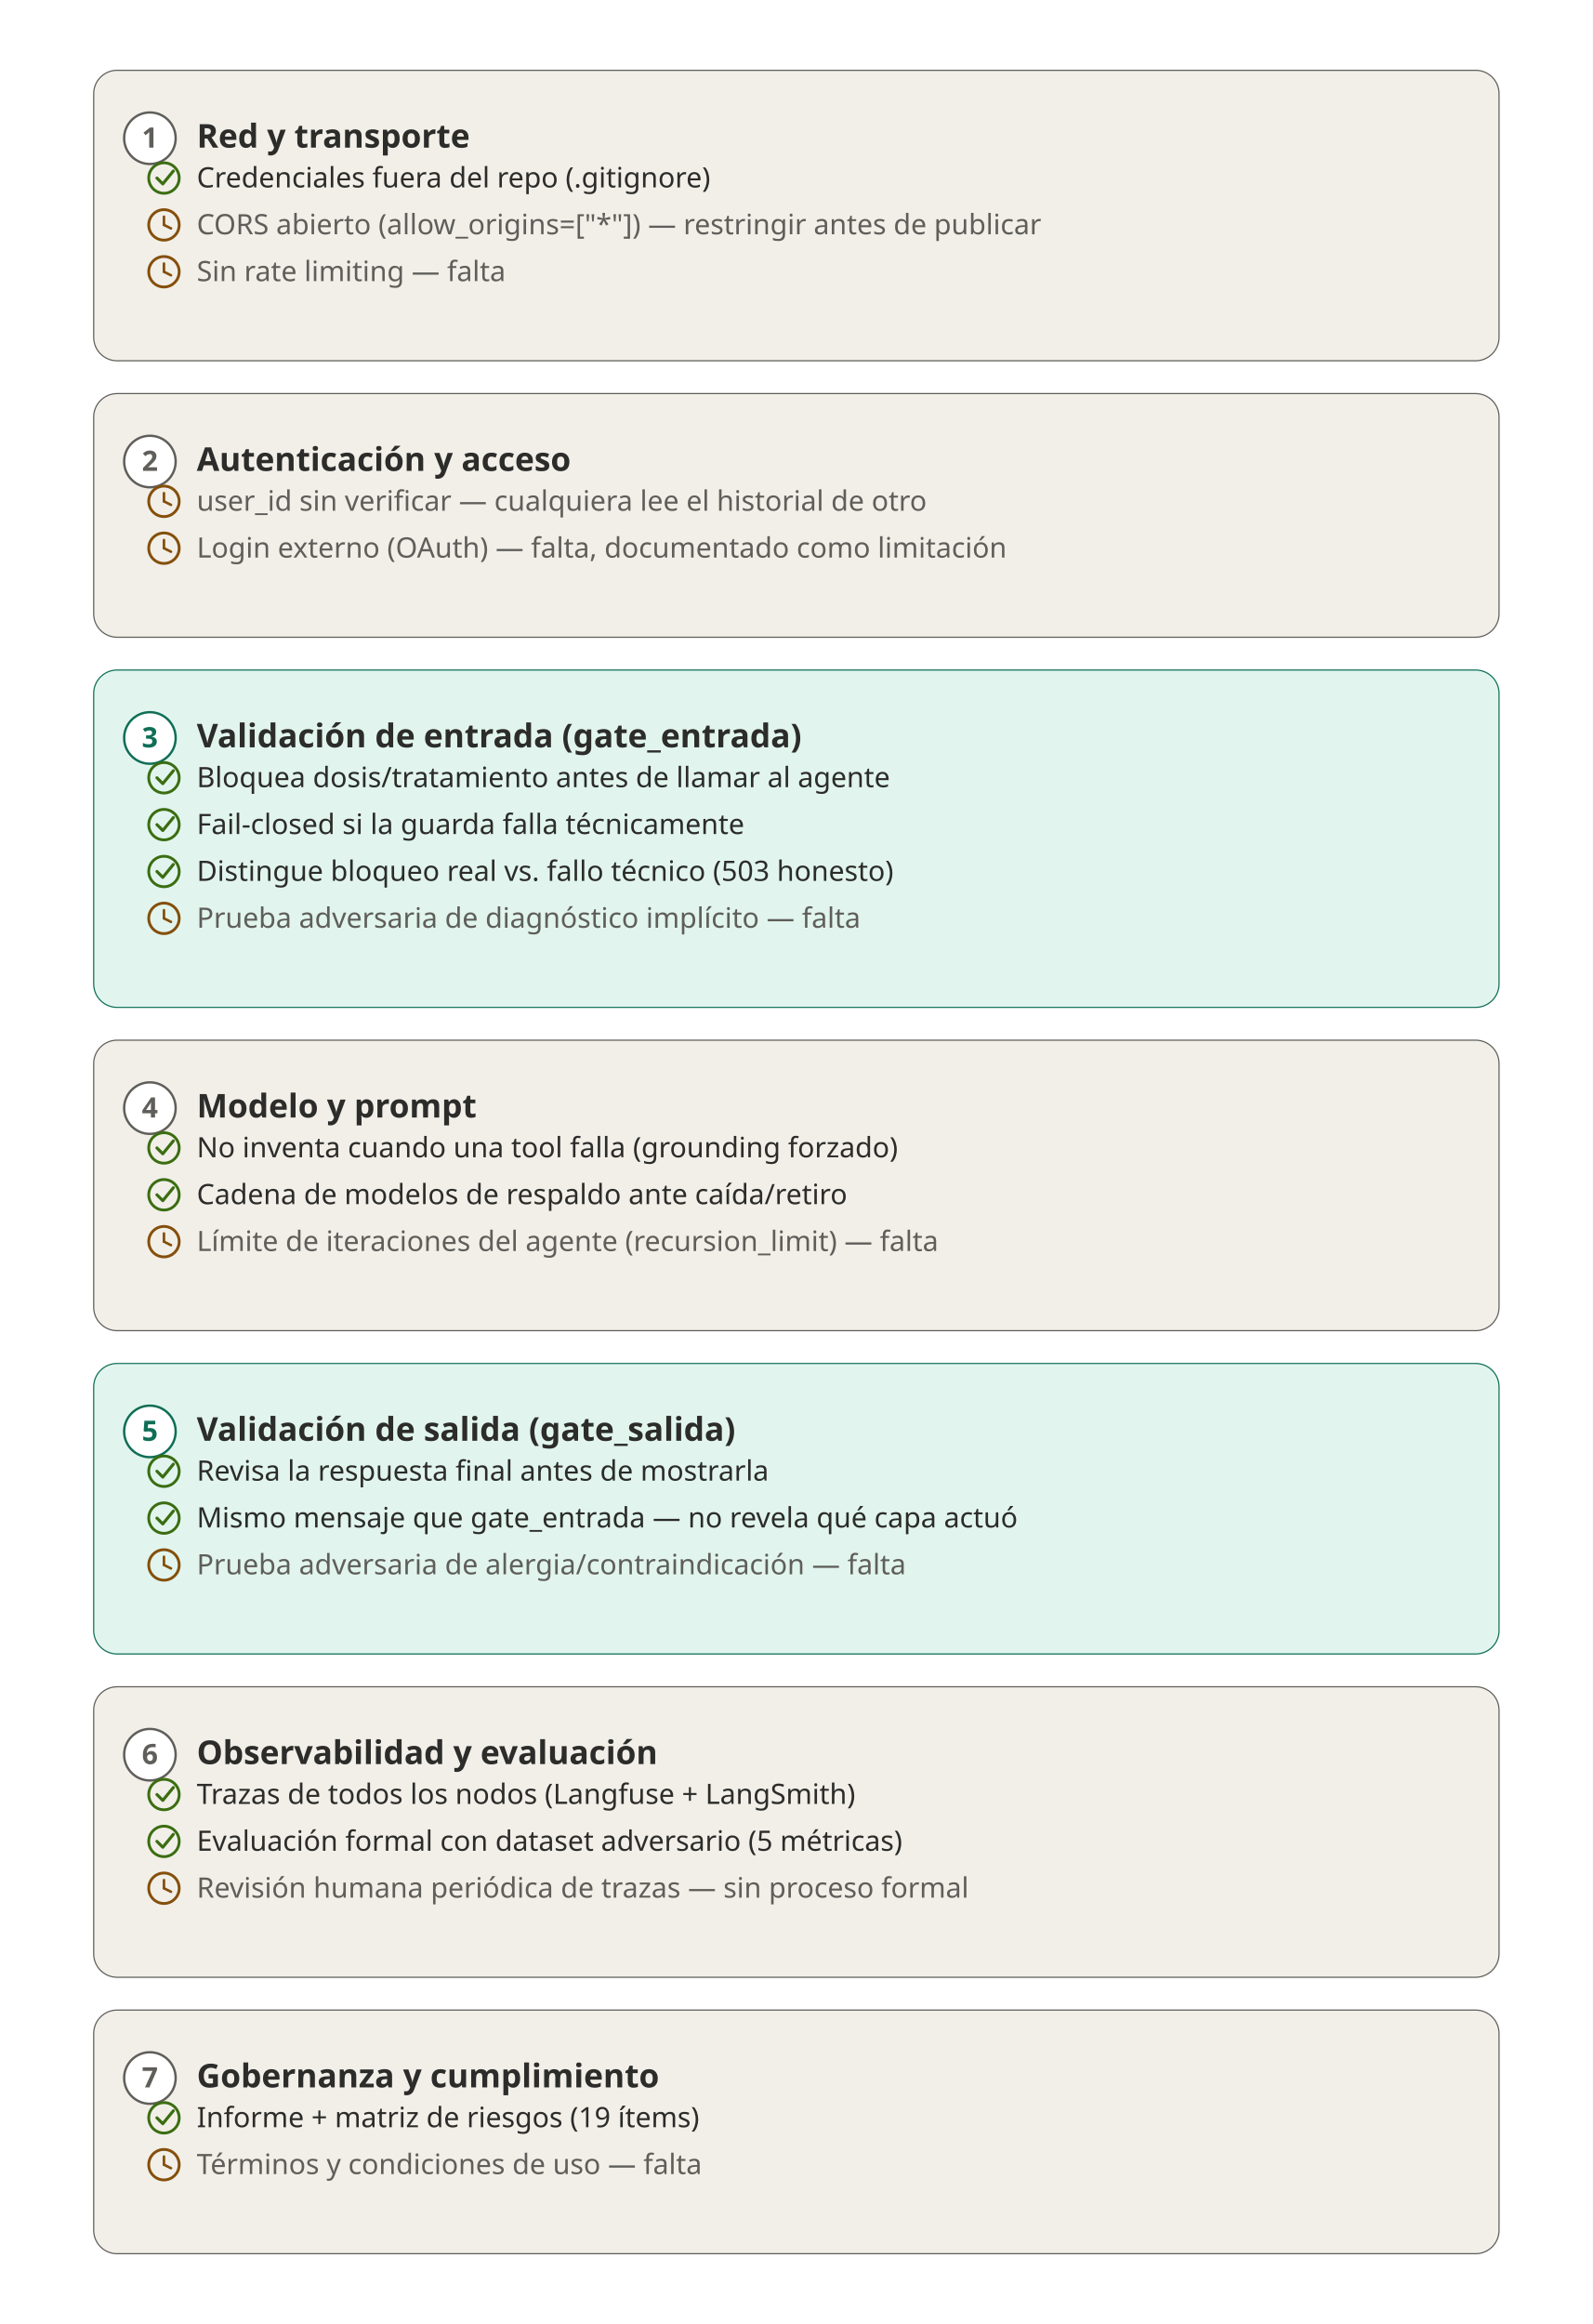
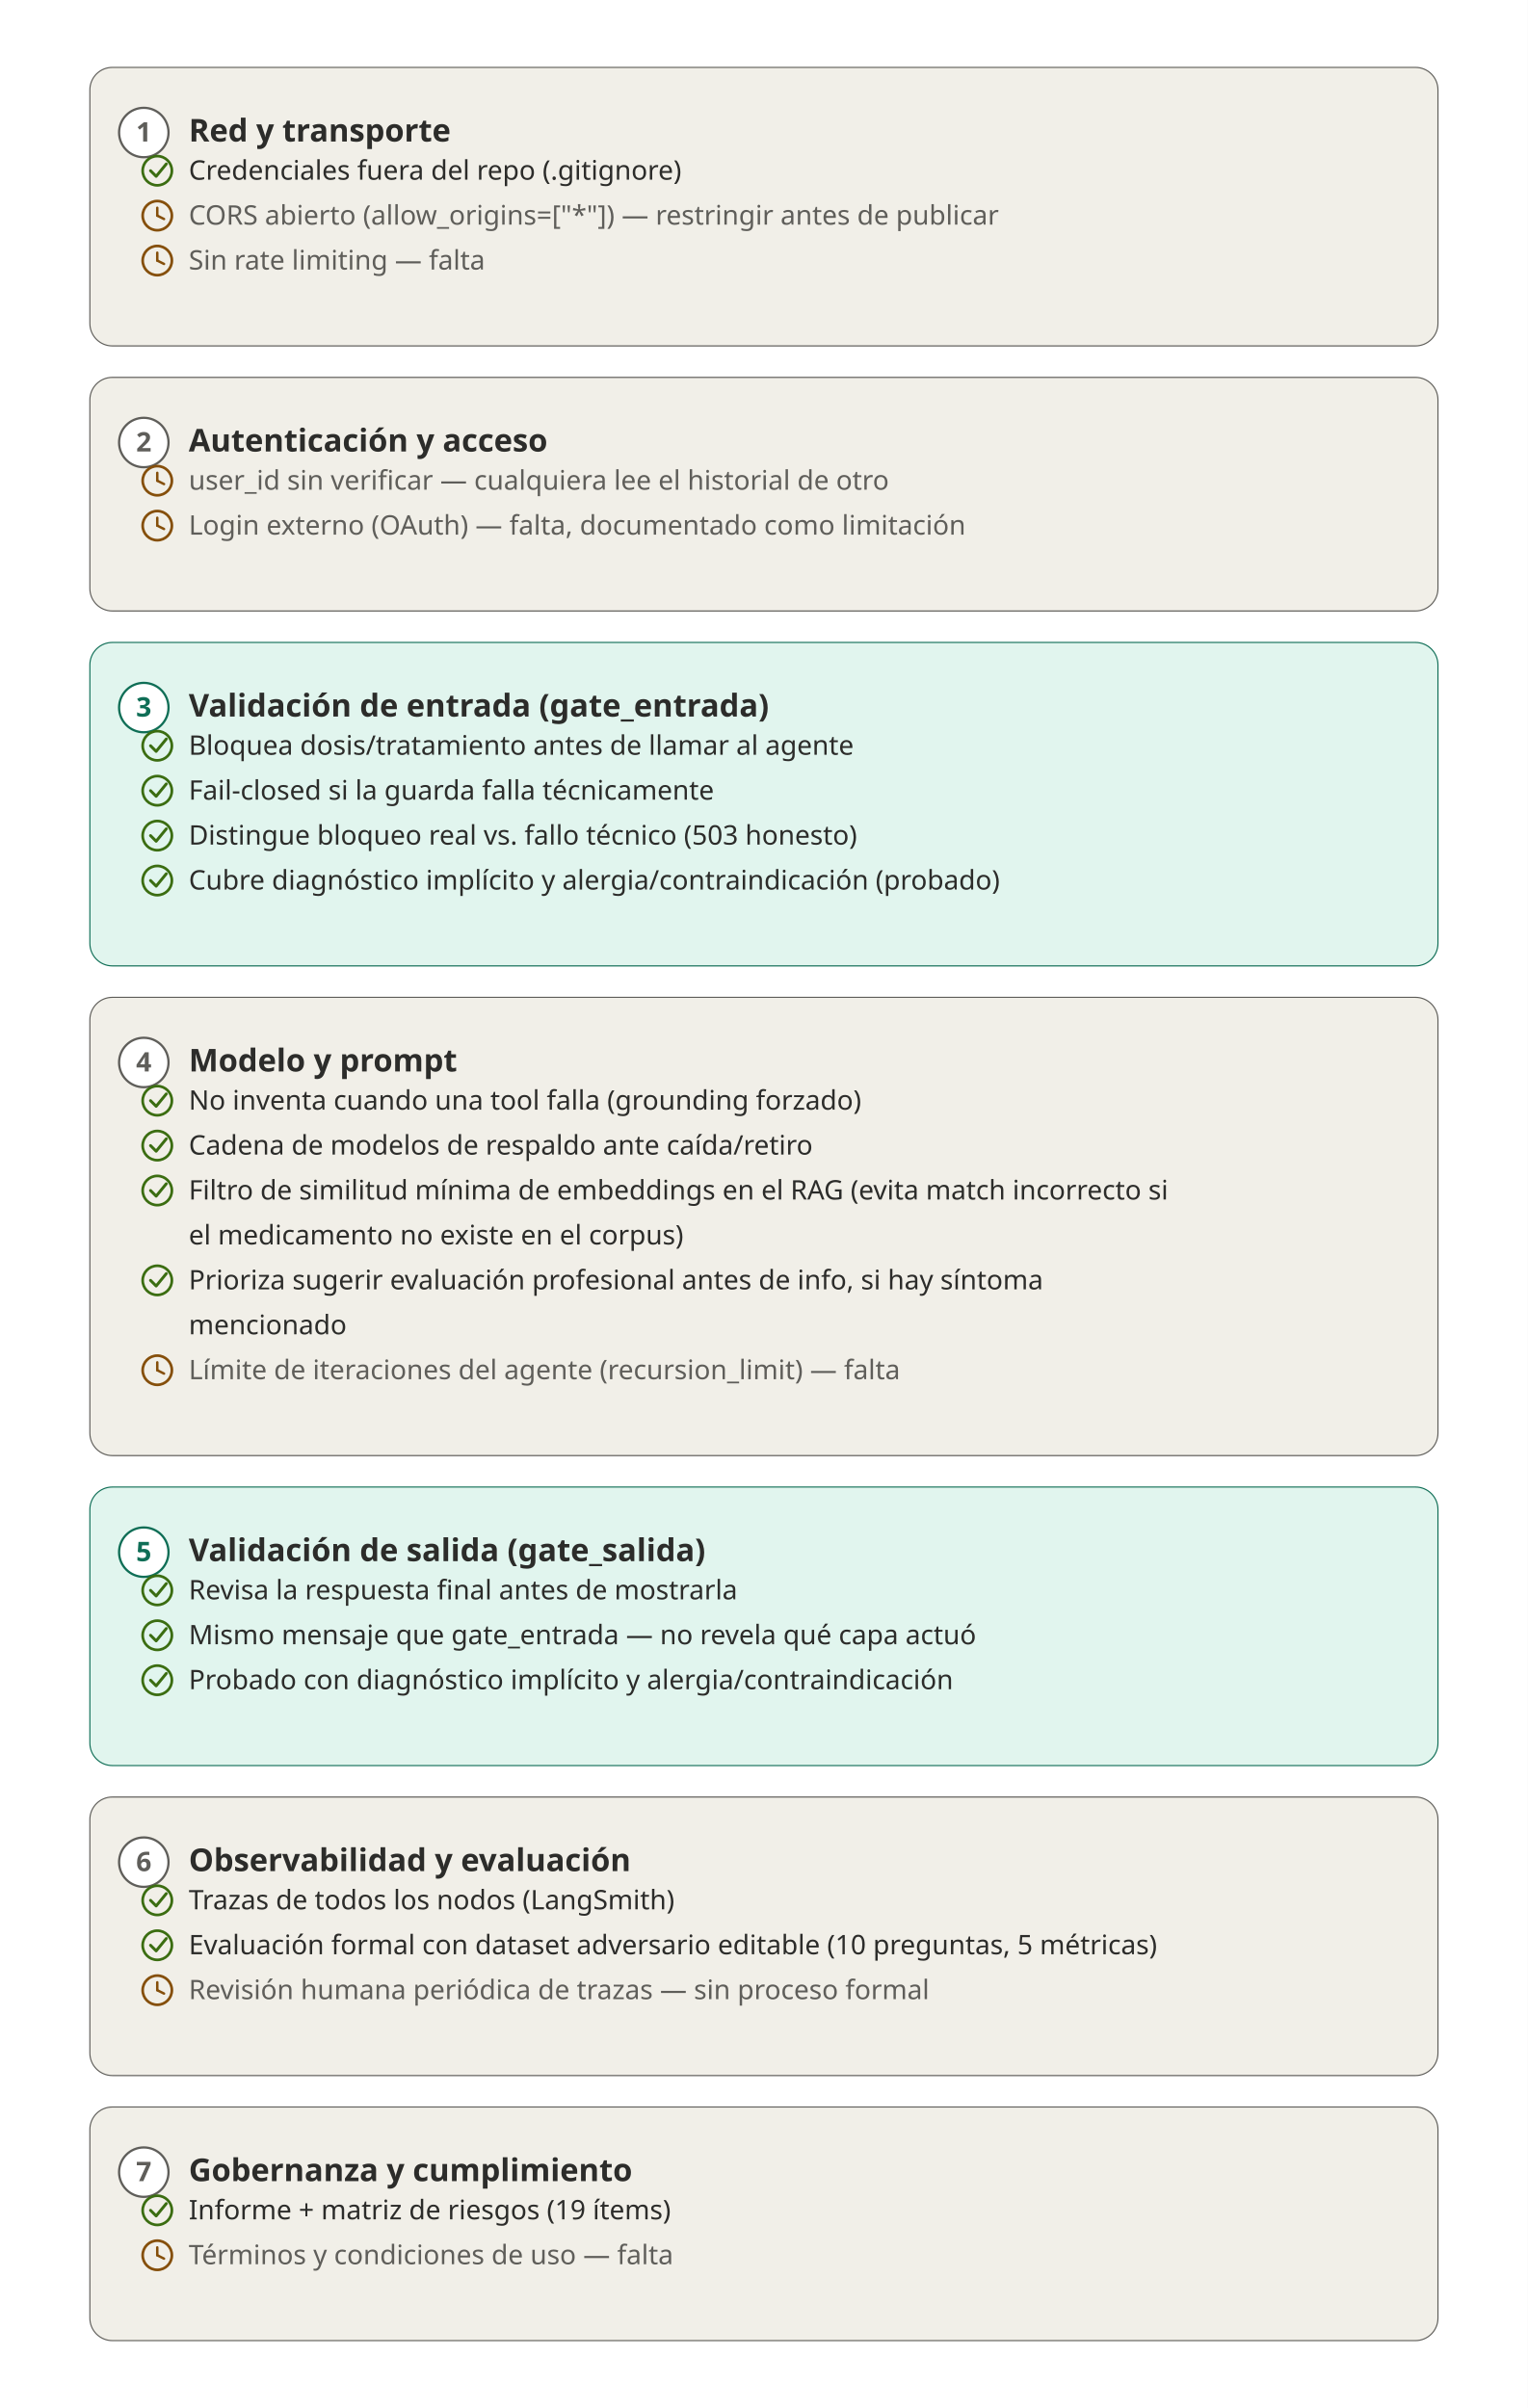
- <svg xmlns="http://www.w3.org/2000/svg" width="680" height="992" viewBox="0 0 680 992" role="img">
-   <rect width="680" height="992" fill="#ffffff" />
+ <svg xmlns="http://www.w3.org/2000/svg" width="680" height="1072" viewBox="0 0 680 1072" role="img">
+   <rect width="680" height="1072" fill="#ffffff" />
  <rect x="40" y="30" width="600" height="124" rx="10" fill="#f1efe8" stroke="#5f5e5a" stroke-width="0.5" />
  <circle cx="64" cy="59.0" r="11" fill="#ffffff" stroke="#5f5e5a" stroke-width="1" />
  <text x="64" y="63.0" text-anchor="middle" font-family="sans-serif" font-size="12" font-weight="700" fill="#5f5e5a">1</text>
  <text x="84" y="63.0" font-family="sans-serif" font-size="14" font-weight="700" fill="#2c2c2a">Red y transporte</text>
  <circle cx="70" cy="76" r="6.5" fill="none" stroke="#3b6d11" stroke-width="1.2" />
  <path d="M67,76 L69.5,78.5 L74,73" fill="none" stroke="#3b6d11" stroke-width="1.3" stroke-linecap="round" stroke-linejoin="round" />
  <text x="84" y="80" font-family="sans-serif" font-size="12" fill="#2c2c2a">Credenciales fuera del repo (.gitignore)</text>
  <circle cx="70" cy="96" r="6.5" fill="none" stroke="#854f0b" stroke-width="1.2" />
  <line x1="70" y1="92.5" x2="70" y2="96" stroke="#854f0b" stroke-width="1.1" stroke-linecap="round" />
  <line x1="70" y1="96" x2="73" y2="97.5" stroke="#854f0b" stroke-width="1.1" stroke-linecap="round" />
  <text x="84" y="100" font-family="sans-serif" font-size="12" fill="#5f5e5a">CORS abierto (allow_origins=["*"]) — restringir antes de publicar</text>
  <circle cx="70" cy="116" r="6.5" fill="none" stroke="#854f0b" stroke-width="1.2" />
  <line x1="70" y1="112.5" x2="70" y2="116" stroke="#854f0b" stroke-width="1.1" stroke-linecap="round" />
  <line x1="70" y1="116" x2="73" y2="117.5" stroke="#854f0b" stroke-width="1.1" stroke-linecap="round" />
  <text x="84" y="120" font-family="sans-serif" font-size="12" fill="#5f5e5a">Sin rate limiting — falta</text>
  <rect x="40" y="168" width="600" height="104" rx="10" fill="#f1efe8" stroke="#5f5e5a" stroke-width="0.5" />
  <circle cx="64" cy="197.0" r="11" fill="#ffffff" stroke="#5f5e5a" stroke-width="1" />
  <text x="64" y="201.0" text-anchor="middle" font-family="sans-serif" font-size="12" font-weight="700" fill="#5f5e5a">2</text>
  <text x="84" y="201.0" font-family="sans-serif" font-size="14" font-weight="700" fill="#2c2c2a">Autenticación y acceso</text>
  <circle cx="70" cy="214" r="6.5" fill="none" stroke="#854f0b" stroke-width="1.2" />
  <line x1="70" y1="210.5" x2="70" y2="214" stroke="#854f0b" stroke-width="1.1" stroke-linecap="round" />
  <line x1="70" y1="214" x2="73" y2="215.5" stroke="#854f0b" stroke-width="1.1" stroke-linecap="round" />
  <text x="84" y="218" font-family="sans-serif" font-size="12" fill="#5f5e5a">user_id sin verificar — cualquiera lee el historial de otro</text>
  <circle cx="70" cy="234" r="6.5" fill="none" stroke="#854f0b" stroke-width="1.2" />
  <line x1="70" y1="230.5" x2="70" y2="234" stroke="#854f0b" stroke-width="1.1" stroke-linecap="round" />
  <line x1="70" y1="234" x2="73" y2="235.5" stroke="#854f0b" stroke-width="1.1" stroke-linecap="round" />
  <text x="84" y="238" font-family="sans-serif" font-size="12" fill="#5f5e5a">Login externo (OAuth) — falta, documentado como limitación</text>
  <rect x="40" y="286" width="600" height="144" rx="10" fill="#e1f5ee" stroke="#0f6e56" stroke-width="0.5" />
  <circle cx="64" cy="315.0" r="11" fill="#ffffff" stroke="#0f6e56" stroke-width="1" />
  <text x="64" y="319.0" text-anchor="middle" font-family="sans-serif" font-size="12" font-weight="700" fill="#0f6e56">3</text>
  <text x="84" y="319.0" font-family="sans-serif" font-size="14" font-weight="700" fill="#2c2c2a">Validación de entrada (gate_entrada)</text>
  <circle cx="70" cy="332" r="6.5" fill="none" stroke="#3b6d11" stroke-width="1.2" />
  <path d="M67,332 L69.5,334.5 L74,329" fill="none" stroke="#3b6d11" stroke-width="1.3" stroke-linecap="round" stroke-linejoin="round" />
  <text x="84" y="336" font-family="sans-serif" font-size="12" fill="#2c2c2a">Bloquea dosis/tratamiento antes de llamar al agente</text>
  <circle cx="70" cy="352" r="6.5" fill="none" stroke="#3b6d11" stroke-width="1.2" />
  <path d="M67,352 L69.5,354.5 L74,349" fill="none" stroke="#3b6d11" stroke-width="1.3" stroke-linecap="round" stroke-linejoin="round" />
  <text x="84" y="356" font-family="sans-serif" font-size="12" fill="#2c2c2a">Fail-closed si la guarda falla técnicamente</text>
  <circle cx="70" cy="372" r="6.5" fill="none" stroke="#3b6d11" stroke-width="1.2" />
  <path d="M67,372 L69.5,374.5 L74,369" fill="none" stroke="#3b6d11" stroke-width="1.3" stroke-linecap="round" stroke-linejoin="round" />
  <text x="84" y="376" font-family="sans-serif" font-size="12" fill="#2c2c2a">Distingue bloqueo real vs. fallo técnico (503 honesto)</text>
-   <circle cx="70" cy="392" r="6.5" fill="none" stroke="#854f0b" stroke-width="1.2" />
-   <line x1="70" y1="388.5" x2="70" y2="392" stroke="#854f0b" stroke-width="1.1" stroke-linecap="round" />
-   <line x1="70" y1="392" x2="73" y2="393.5" stroke="#854f0b" stroke-width="1.1" stroke-linecap="round" />
-   <text x="84" y="396" font-family="sans-serif" font-size="12" fill="#5f5e5a">Prueba adversaria de diagnóstico implícito — falta</text>
-   <rect x="40" y="444" width="600" height="124" rx="10" fill="#f1efe8" stroke="#5f5e5a" stroke-width="0.5" />
+   <circle cx="70" cy="392" r="6.5" fill="none" stroke="#3b6d11" stroke-width="1.2" />
+   <path d="M67,392 L69.5,394.5 L74,389" fill="none" stroke="#3b6d11" stroke-width="1.3" stroke-linecap="round" stroke-linejoin="round" />
+   <text x="84" y="396" font-family="sans-serif" font-size="12" fill="#2c2c2a">Cubre diagnóstico implícito y alergia/contraindicación (probado)</text>
+   <rect x="40" y="444" width="600" height="204" rx="10" fill="#f1efe8" stroke="#5f5e5a" stroke-width="0.5" />
  <circle cx="64" cy="473.0" r="11" fill="#ffffff" stroke="#5f5e5a" stroke-width="1" />
  <text x="64" y="477.0" text-anchor="middle" font-family="sans-serif" font-size="12" font-weight="700" fill="#5f5e5a">4</text>
  <text x="84" y="477.0" font-family="sans-serif" font-size="14" font-weight="700" fill="#2c2c2a">Modelo y prompt</text>
  <circle cx="70" cy="490" r="6.5" fill="none" stroke="#3b6d11" stroke-width="1.2" />
  <path d="M67,490 L69.5,492.5 L74,487" fill="none" stroke="#3b6d11" stroke-width="1.3" stroke-linecap="round" stroke-linejoin="round" />
  <text x="84" y="494" font-family="sans-serif" font-size="12" fill="#2c2c2a">No inventa cuando una tool falla (grounding forzado)</text>
  <circle cx="70" cy="510" r="6.5" fill="none" stroke="#3b6d11" stroke-width="1.2" />
  <path d="M67,510 L69.5,512.5 L74,507" fill="none" stroke="#3b6d11" stroke-width="1.3" stroke-linecap="round" stroke-linejoin="round" />
  <text x="84" y="514" font-family="sans-serif" font-size="12" fill="#2c2c2a">Cadena de modelos de respaldo ante caída/retiro</text>
-   <circle cx="70" cy="530" r="6.5" fill="none" stroke="#854f0b" stroke-width="1.2" />
-   <line x1="70" y1="526.5" x2="70" y2="530" stroke="#854f0b" stroke-width="1.1" stroke-linecap="round" />
-   <line x1="70" y1="530" x2="73" y2="531.5" stroke="#854f0b" stroke-width="1.1" stroke-linecap="round" />
-   <text x="84" y="534" font-family="sans-serif" font-size="12" fill="#5f5e5a">Límite de iteraciones del agente (recursion_limit) — falta</text>
-   <rect x="40" y="582" width="600" height="124" rx="10" fill="#e1f5ee" stroke="#0f6e56" stroke-width="0.5" />
-   <circle cx="64" cy="611.0" r="11" fill="#ffffff" stroke="#0f6e56" stroke-width="1" />
-   <text x="64" y="615.0" text-anchor="middle" font-family="sans-serif" font-size="12" font-weight="700" fill="#0f6e56">5</text>
-   <text x="84" y="615.0" font-family="sans-serif" font-size="14" font-weight="700" fill="#2c2c2a">Validación de salida (gate_salida)</text>
-   <circle cx="70" cy="628" r="6.5" fill="none" stroke="#3b6d11" stroke-width="1.2" />
-   <path d="M67,628 L69.5,630.5 L74,625" fill="none" stroke="#3b6d11" stroke-width="1.3" stroke-linecap="round" stroke-linejoin="round" />
-   <text x="84" y="632" font-family="sans-serif" font-size="12" fill="#2c2c2a">Revisa la respuesta final antes de mostrarla</text>
-   <circle cx="70" cy="648" r="6.5" fill="none" stroke="#3b6d11" stroke-width="1.2" />
-   <path d="M67,648 L69.5,650.5 L74,645" fill="none" stroke="#3b6d11" stroke-width="1.3" stroke-linecap="round" stroke-linejoin="round" />
-   <text x="84" y="652" font-family="sans-serif" font-size="12" fill="#2c2c2a">Mismo mensaje que gate_entrada — no revela qué capa actuó</text>
-   <circle cx="70" cy="668" r="6.5" fill="none" stroke="#854f0b" stroke-width="1.2" />
-   <line x1="70" y1="664.5" x2="70" y2="668" stroke="#854f0b" stroke-width="1.1" stroke-linecap="round" />
-   <line x1="70" y1="668" x2="73" y2="669.5" stroke="#854f0b" stroke-width="1.1" stroke-linecap="round" />
-   <text x="84" y="672" font-family="sans-serif" font-size="12" fill="#5f5e5a">Prueba adversaria de alergia/contraindicación — falta</text>
-   <rect x="40" y="720" width="600" height="124" rx="10" fill="#f1efe8" stroke="#5f5e5a" stroke-width="0.5" />
-   <circle cx="64" cy="749.0" r="11" fill="#ffffff" stroke="#5f5e5a" stroke-width="1" />
-   <text x="64" y="753.0" text-anchor="middle" font-family="sans-serif" font-size="12" font-weight="700" fill="#5f5e5a">6</text>
-   <text x="84" y="753.0" font-family="sans-serif" font-size="14" font-weight="700" fill="#2c2c2a">Observabilidad y evaluación</text>
-   <circle cx="70" cy="766" r="6.5" fill="none" stroke="#3b6d11" stroke-width="1.2" />
-   <path d="M67,766 L69.5,768.5 L74,763" fill="none" stroke="#3b6d11" stroke-width="1.3" stroke-linecap="round" stroke-linejoin="round" />
-   <text x="84" y="770" font-family="sans-serif" font-size="12" fill="#2c2c2a">Trazas de todos los nodos (Langfuse + LangSmith)</text>
-   <circle cx="70" cy="786" r="6.5" fill="none" stroke="#3b6d11" stroke-width="1.2" />
-   <path d="M67,786 L69.5,788.5 L74,783" fill="none" stroke="#3b6d11" stroke-width="1.3" stroke-linecap="round" stroke-linejoin="round" />
-   <text x="84" y="790" font-family="sans-serif" font-size="12" fill="#2c2c2a">Evaluación formal con dataset adversario (5 métricas)</text>
-   <circle cx="70" cy="806" r="6.5" fill="none" stroke="#854f0b" stroke-width="1.2" />
-   <line x1="70" y1="802.5" x2="70" y2="806" stroke="#854f0b" stroke-width="1.1" stroke-linecap="round" />
-   <line x1="70" y1="806" x2="73" y2="807.5" stroke="#854f0b" stroke-width="1.1" stroke-linecap="round" />
-   <text x="84" y="810" font-family="sans-serif" font-size="12" fill="#5f5e5a">Revisión humana periódica de trazas — sin proceso formal</text>
-   <rect x="40" y="858" width="600" height="104" rx="10" fill="#f1efe8" stroke="#5f5e5a" stroke-width="0.5" />
-   <circle cx="64" cy="887.0" r="11" fill="#ffffff" stroke="#5f5e5a" stroke-width="1" />
-   <text x="64" y="891.0" text-anchor="middle" font-family="sans-serif" font-size="12" font-weight="700" fill="#5f5e5a">7</text>
-   <text x="84" y="891.0" font-family="sans-serif" font-size="14" font-weight="700" fill="#2c2c2a">Gobernanza y cumplimiento</text>
-   <circle cx="70" cy="904" r="6.5" fill="none" stroke="#3b6d11" stroke-width="1.2" />
-   <path d="M67,904 L69.5,906.5 L74,901" fill="none" stroke="#3b6d11" stroke-width="1.3" stroke-linecap="round" stroke-linejoin="round" />
-   <text x="84" y="908" font-family="sans-serif" font-size="12" fill="#2c2c2a">Informe + matriz de riesgos (19 ítems)</text>
-   <circle cx="70" cy="924" r="6.5" fill="none" stroke="#854f0b" stroke-width="1.2" />
-   <line x1="70" y1="920.5" x2="70" y2="924" stroke="#854f0b" stroke-width="1.1" stroke-linecap="round" />
-   <line x1="70" y1="924" x2="73" y2="925.5" stroke="#854f0b" stroke-width="1.1" stroke-linecap="round" />
-   <text x="84" y="928" font-family="sans-serif" font-size="12" fill="#5f5e5a">Términos y condiciones de uso — falta</text>
+   <circle cx="70" cy="530" r="6.5" fill="none" stroke="#3b6d11" stroke-width="1.2" />
+   <path d="M67,530 L69.5,532.5 L74,527" fill="none" stroke="#3b6d11" stroke-width="1.3" stroke-linecap="round" stroke-linejoin="round" />
+   <text x="84" y="534" font-family="sans-serif" font-size="12" fill="#2c2c2a">Filtro de similitud mínima de embeddings en el RAG (evita match incorrecto si</text>
+   <text x="84" y="554" font-family="sans-serif" font-size="12" fill="#2c2c2a">el medicamento no existe en el corpus)</text>
+   <circle cx="70" cy="570" r="6.5" fill="none" stroke="#3b6d11" stroke-width="1.2" />
+   <path d="M67,570 L69.5,572.5 L74,567" fill="none" stroke="#3b6d11" stroke-width="1.3" stroke-linecap="round" stroke-linejoin="round" />
+   <text x="84" y="574" font-family="sans-serif" font-size="12" fill="#2c2c2a">Prioriza sugerir evaluación profesional antes de info, si hay síntoma</text>
+   <text x="84" y="594" font-family="sans-serif" font-size="12" fill="#2c2c2a">mencionado</text>
+   <circle cx="70" cy="610" r="6.5" fill="none" stroke="#854f0b" stroke-width="1.2" />
+   <line x1="70" y1="606.5" x2="70" y2="610" stroke="#854f0b" stroke-width="1.1" stroke-linecap="round" />
+   <line x1="70" y1="610" x2="73" y2="611.5" stroke="#854f0b" stroke-width="1.1" stroke-linecap="round" />
+   <text x="84" y="614" font-family="sans-serif" font-size="12" fill="#5f5e5a">Límite de iteraciones del agente (recursion_limit) — falta</text>
+   <rect x="40" y="662" width="600" height="124" rx="10" fill="#e1f5ee" stroke="#0f6e56" stroke-width="0.5" />
+   <circle cx="64" cy="691.0" r="11" fill="#ffffff" stroke="#0f6e56" stroke-width="1" />
+   <text x="64" y="695.0" text-anchor="middle" font-family="sans-serif" font-size="12" font-weight="700" fill="#0f6e56">5</text>
+   <text x="84" y="695.0" font-family="sans-serif" font-size="14" font-weight="700" fill="#2c2c2a">Validación de salida (gate_salida)</text>
+   <circle cx="70" cy="708" r="6.5" fill="none" stroke="#3b6d11" stroke-width="1.2" />
+   <path d="M67,708 L69.5,710.5 L74,705" fill="none" stroke="#3b6d11" stroke-width="1.3" stroke-linecap="round" stroke-linejoin="round" />
+   <text x="84" y="712" font-family="sans-serif" font-size="12" fill="#2c2c2a">Revisa la respuesta final antes de mostrarla</text>
+   <circle cx="70" cy="728" r="6.5" fill="none" stroke="#3b6d11" stroke-width="1.2" />
+   <path d="M67,728 L69.5,730.5 L74,725" fill="none" stroke="#3b6d11" stroke-width="1.3" stroke-linecap="round" stroke-linejoin="round" />
+   <text x="84" y="732" font-family="sans-serif" font-size="12" fill="#2c2c2a">Mismo mensaje que gate_entrada — no revela qué capa actuó</text>
+   <circle cx="70" cy="748" r="6.5" fill="none" stroke="#3b6d11" stroke-width="1.2" />
+   <path d="M67,748 L69.5,750.5 L74,745" fill="none" stroke="#3b6d11" stroke-width="1.3" stroke-linecap="round" stroke-linejoin="round" />
+   <text x="84" y="752" font-family="sans-serif" font-size="12" fill="#2c2c2a">Probado con diagnóstico implícito y alergia/contraindicación</text>
+   <rect x="40" y="800" width="600" height="124" rx="10" fill="#f1efe8" stroke="#5f5e5a" stroke-width="0.5" />
+   <circle cx="64" cy="829.0" r="11" fill="#ffffff" stroke="#5f5e5a" stroke-width="1" />
+   <text x="64" y="833.0" text-anchor="middle" font-family="sans-serif" font-size="12" font-weight="700" fill="#5f5e5a">6</text>
+   <text x="84" y="833.0" font-family="sans-serif" font-size="14" font-weight="700" fill="#2c2c2a">Observabilidad y evaluación</text>
+   <circle cx="70" cy="846" r="6.5" fill="none" stroke="#3b6d11" stroke-width="1.2" />
+   <path d="M67,846 L69.5,848.5 L74,843" fill="none" stroke="#3b6d11" stroke-width="1.3" stroke-linecap="round" stroke-linejoin="round" />
+   <text x="84" y="850" font-family="sans-serif" font-size="12" fill="#2c2c2a">Trazas de todos los nodos (LangSmith)</text>
+   <circle cx="70" cy="866" r="6.5" fill="none" stroke="#3b6d11" stroke-width="1.2" />
+   <path d="M67,866 L69.5,868.5 L74,863" fill="none" stroke="#3b6d11" stroke-width="1.3" stroke-linecap="round" stroke-linejoin="round" />
+   <text x="84" y="870" font-family="sans-serif" font-size="12" fill="#2c2c2a">Evaluación formal con dataset adversario editable (10 preguntas, 5 métricas)</text>
+   <circle cx="70" cy="886" r="6.5" fill="none" stroke="#854f0b" stroke-width="1.2" />
+   <line x1="70" y1="882.5" x2="70" y2="886" stroke="#854f0b" stroke-width="1.1" stroke-linecap="round" />
+   <line x1="70" y1="886" x2="73" y2="887.5" stroke="#854f0b" stroke-width="1.1" stroke-linecap="round" />
+   <text x="84" y="890" font-family="sans-serif" font-size="12" fill="#5f5e5a">Revisión humana periódica de trazas — sin proceso formal</text>
+   <rect x="40" y="938" width="600" height="104" rx="10" fill="#f1efe8" stroke="#5f5e5a" stroke-width="0.5" />
+   <circle cx="64" cy="967.0" r="11" fill="#ffffff" stroke="#5f5e5a" stroke-width="1" />
+   <text x="64" y="971.0" text-anchor="middle" font-family="sans-serif" font-size="12" font-weight="700" fill="#5f5e5a">7</text>
+   <text x="84" y="971.0" font-family="sans-serif" font-size="14" font-weight="700" fill="#2c2c2a">Gobernanza y cumplimiento</text>
+   <circle cx="70" cy="984" r="6.5" fill="none" stroke="#3b6d11" stroke-width="1.2" />
+   <path d="M67,984 L69.5,986.5 L74,981" fill="none" stroke="#3b6d11" stroke-width="1.3" stroke-linecap="round" stroke-linejoin="round" />
+   <text x="84" y="988" font-family="sans-serif" font-size="12" fill="#2c2c2a">Informe + matriz de riesgos (19 ítems)</text>
+   <circle cx="70" cy="1004" r="6.5" fill="none" stroke="#854f0b" stroke-width="1.2" />
+   <line x1="70" y1="1000.5" x2="70" y2="1004" stroke="#854f0b" stroke-width="1.1" stroke-linecap="round" />
+   <line x1="70" y1="1004" x2="73" y2="1005.5" stroke="#854f0b" stroke-width="1.1" stroke-linecap="round" />
+   <text x="84" y="1008" font-family="sans-serif" font-size="12" fill="#5f5e5a">Términos y condiciones de uso — falta</text>
</svg>
